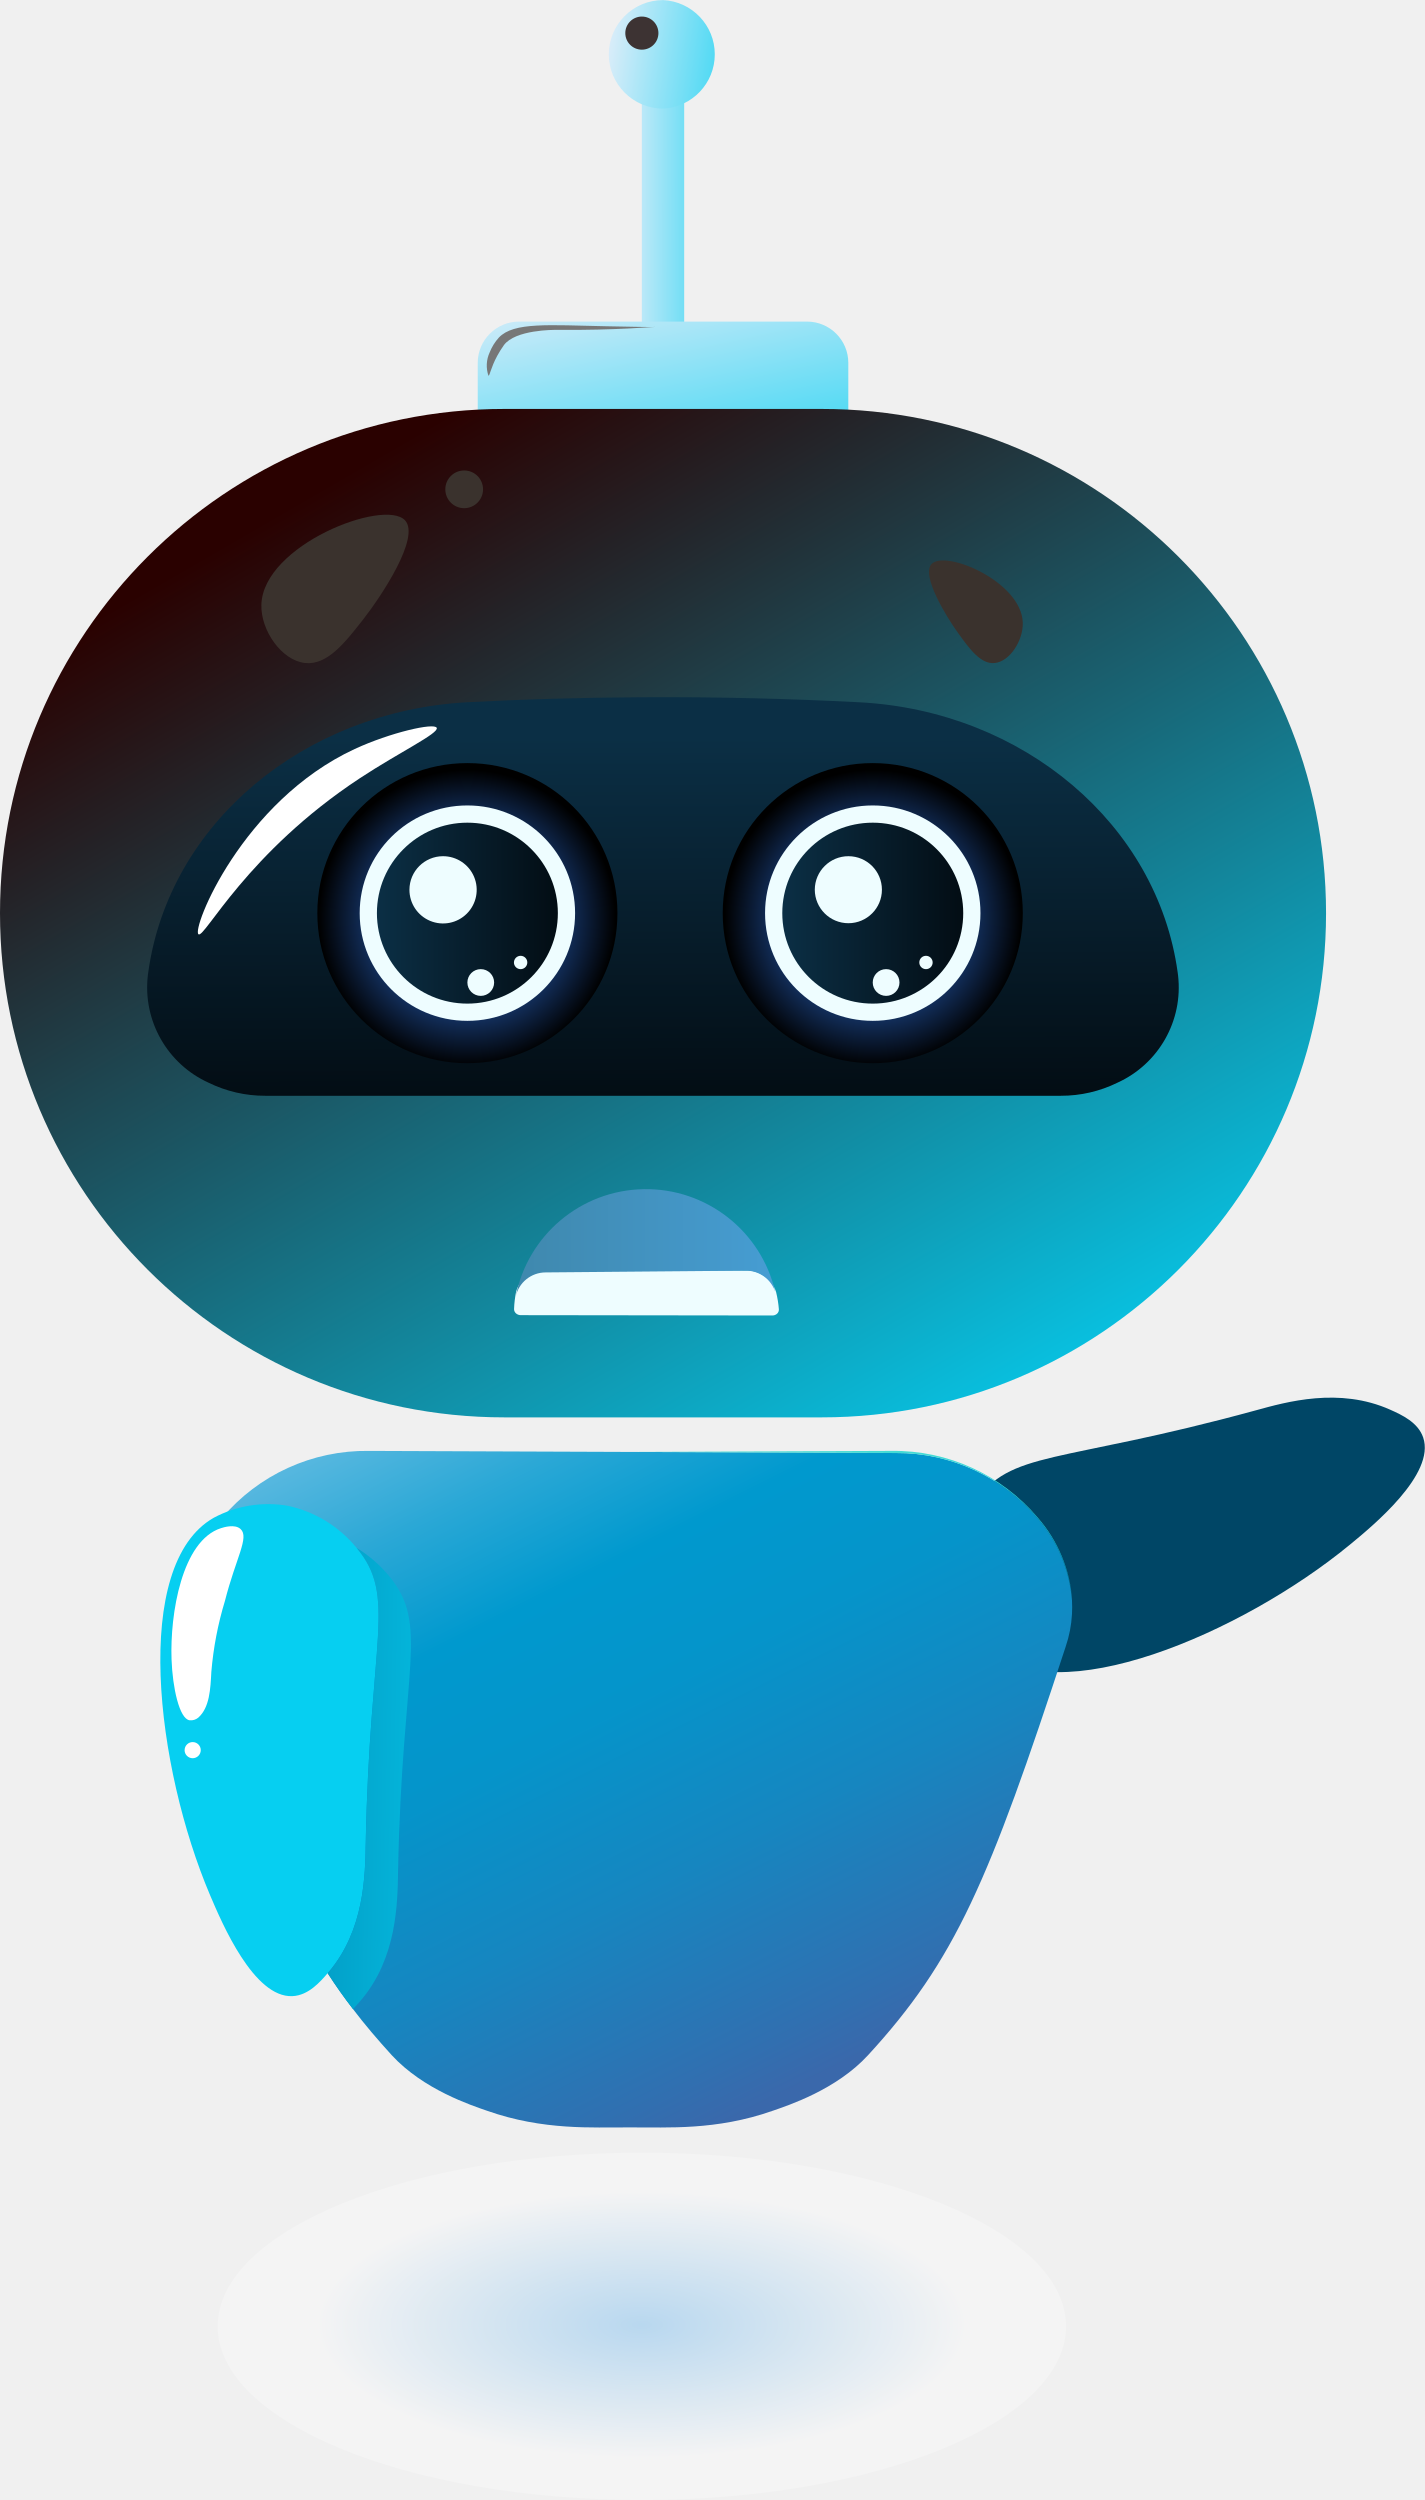
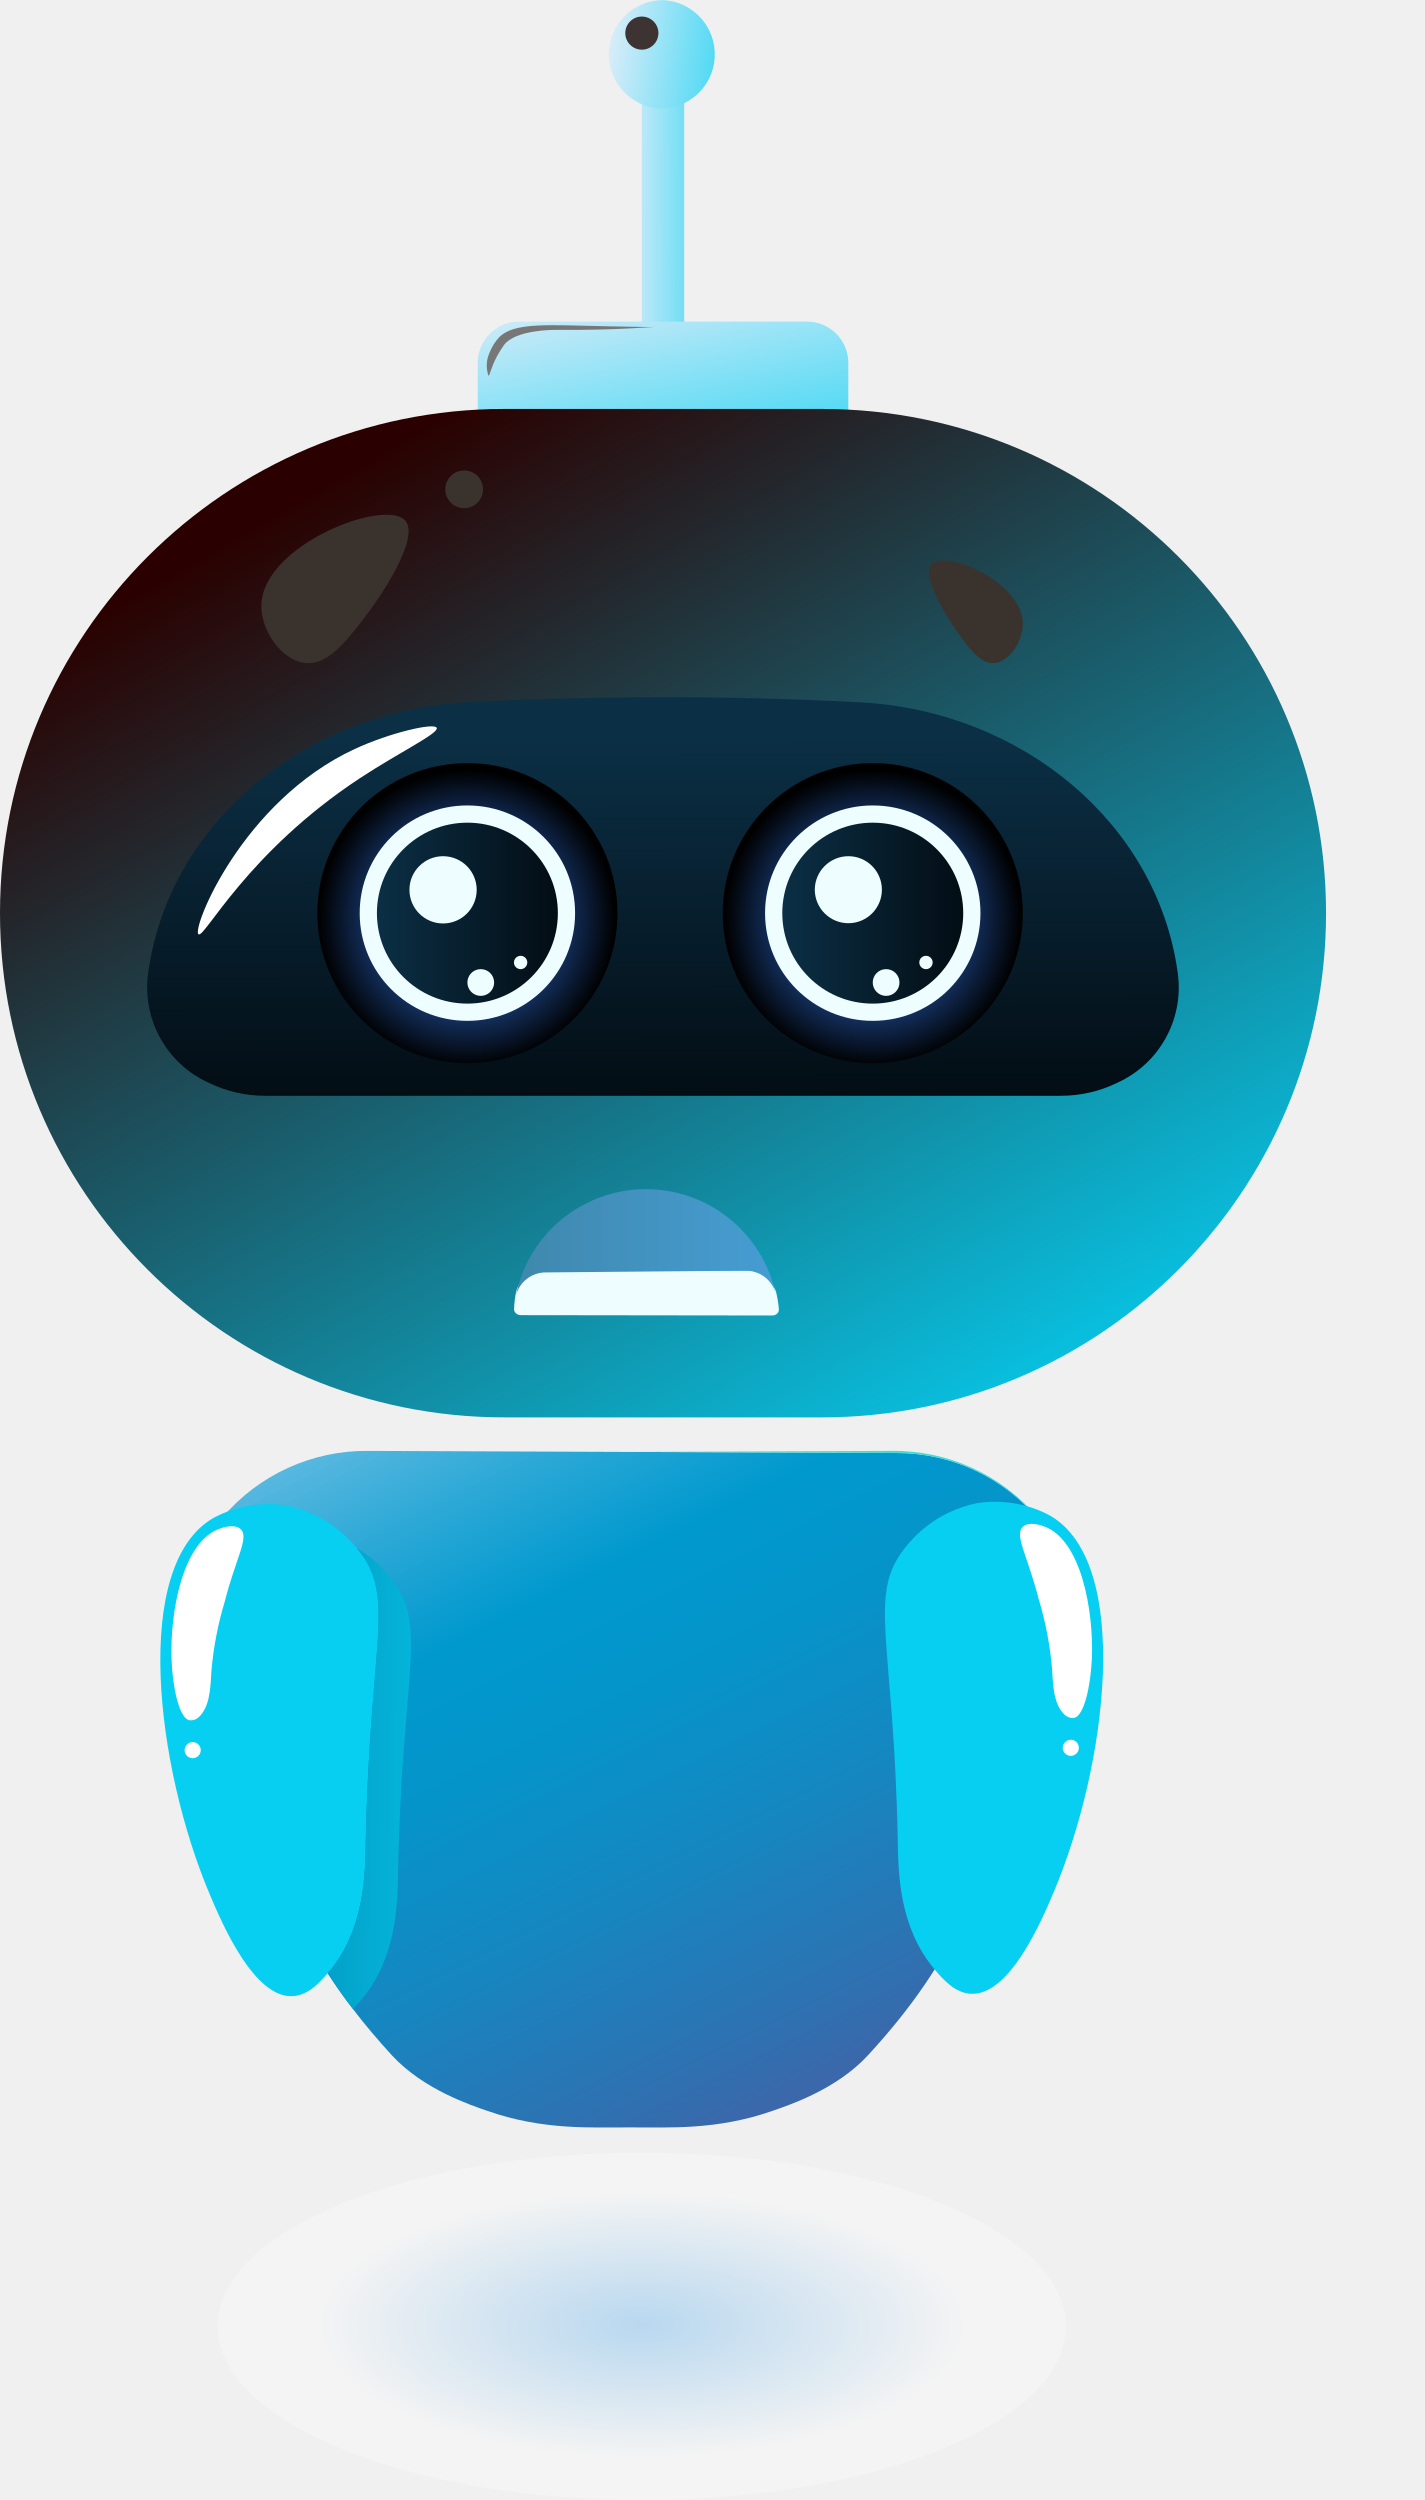
- <svg xmlns="http://www.w3.org/2000/svg" xmlns:xlink="http://www.w3.org/1999/xlink" id="Capa_1" data-name="Capa 1" viewBox="0 0 550.72 966.33">
-   <defs>
-     <style>.cls-1{fill:url(#Degradado_sin_nombre_28);}.cls-2{fill:url(#Degradado_sin_nombre_14);}.cls-3{fill:url(#Degradado_sin_nombre_14-2);}.cls-4{fill:url(#Degradado_sin_nombre_39);}.cls-5{fill:url(#Degradado_sin_nombre_5);}.cls-6{fill:url(#Degradado_sin_nombre_8);}.cls-7{fill:#eefdff;}.cls-8{fill:url(#Degradado_sin_nombre_5-2);}.cls-9{fill:url(#Degradado_sin_nombre_8-2);}.cls-10{fill:url(#Degradado_sin_nombre_5-3);}.cls-11{fill:url(#Degradado_sin_nombre_14-3);}.cls-12{fill:#3d3333;}.cls-13{fill:#3a322d;}.cls-14{fill:#fff;}.cls-15{fill:#777;}.cls-16{fill:url(#Degradado_sin_nombre_40);}.cls-17{fill:url(#Degradado_sin_nombre_12);}.cls-18{fill:url(#Degradado_sin_nombre_13);}.cls-19{fill:url(#Degradado_sin_nombre_14-4);}.cls-20{fill:url(#Degradado_sin_nombre_15);}.cls-21{opacity:0.25;isolation:isolate;fill:url(#Degradado_sin_nombre_30);}</style>
-     <linearGradient id="Degradado_sin_nombre_28" x1="24.46" y1="1041.26" x2="19.35" y2="1050.27" gradientTransform="matrix(51.51, 0, 0, -30.01, 296.16, 32714.59)" gradientUnits="userSpaceOnUse">
-       <stop offset="0" stop-color="#06bed8" />
-       <stop offset="1" stop-color="#004666" />
-     </linearGradient>
-     <linearGradient id="Degradado_sin_nombre_14" x1="54.32" y1="1081.41" x2="43.71" y2="1081.65" gradientTransform="matrix(4.63, 0, 0, -30.39, 38.15, 32945.4)" gradientUnits="userSpaceOnUse">
-       <stop offset="0" stop-color="#06cff1" />
-       <stop offset="1" stop-color="#dcedf9" />
-     </linearGradient>
-     <linearGradient id="Degradado_sin_nombre_14-2" x1="7.84" y1="1076.74" x2="5.69" y2="1081.67" gradientTransform="matrix(40.52, 0, 0, -19.97, -15.68, 21710.74)" xlink:href="#Degradado_sin_nombre_14" />
-     <linearGradient id="Degradado_sin_nombre_39" x1="4.26" y1="1077.32" x2="1.88" y2="1080.45" gradientTransform="matrix(144.98, 0, 0, -110.25, 98.42, 119350.4)" gradientUnits="userSpaceOnUse">
-       <stop offset="0" stop-color="#06cff1" />
-       <stop offset="1" stop-color="#2a0100" />
-     </linearGradient>
-     <linearGradient id="Degradado_sin_nombre_5" x1="3.38" y1="1075.13" x2="3.35" y2="1078.31" gradientTransform="matrix(112.79, 0, 0, -43.58, 146.7, 47306.71)" gradientUnits="userSpaceOnUse">
-       <stop offset="0" stop-color="#030d14" />
-       <stop offset="1" stop-color="#0b2f45" />
-     </linearGradient>
-     <radialGradient id="Degradado_sin_nombre_8" cx="-6.71" cy="1075.57" r="1.75" gradientTransform="translate(117.25 35644.46) rotate(180) scale(32.81)" gradientUnits="userSpaceOnUse">
-       <stop offset="0.13" stop-color="#3280fc" />
-       <stop offset="1" />
+ <svg xmlns="http://www.w3.org/2000/svg" version="1.1" id="Capa_1" x="0px" y="0px" viewBox="0 0 550.72 966.33" style="enable-background:new 0 0 550.72 966.33;" xml:space="preserve">
+   <style type="text/css">
+ 	.st0{fill:url(#Rectángulo_1_1_);}
+ 	.st1{fill:url(#Rectángulo_2_1_);}
+ 	.st2{fill:url(#Rectángulo_3_1_);}
+ 	.st3{fill:url(#Trazado_4_1_);}
+ 	.st4{fill:url(#Elipse_11_1_);}
+ 	.st5{fill:#EEFDFF;}
+ 	.st6{fill:url(#Elipse_13_1_);}
+ 	.st7{fill:url(#Elipse_15_1_);}
+ 	.st8{fill:url(#Elipse_17_1_);}
+ 	.st9{fill:url(#Trazado_9_1_);}
+ 	.st10{fill:#3D3333;}
+ 	.st11{fill:#3A322D;}
+ 	.st12{fill:#FFFFFF;}
+ 	.st13{fill:#777777;}
+ 	.st14{fill:url(#Trazado_15_1_);}
+ 	.st15{fill:url(#Trazado_16_1_);}
+ 	.st16{fill:url(#Trazado_17_1_);}
+ 	.st17{fill:url(#Trazado_18_2_);}
+ 	.st18{fill:url(#Trazado_19_1_);}
+ 	.st19{opacity:0.25;fill:url(#Elipse_20_1_);enable-background:new    ;}
+ 	.st20{fill:url(#Trazado_18_3_);}
+ </style>
+   <linearGradient id="Rectángulo_1_1_" gradientUnits="userSpaceOnUse" x1="-152.665" y1="-55.388" x2="-163.275" y2="-55.628" gradientTransform="matrix(4.63 0 0 30.39 996.47 1770.039)">
+     <stop offset="0" style="stop-color:#06CFF1" />
+     <stop offset="1" style="stop-color:#DCEDF9" />
+   </linearGradient>
+   <rect id="Rectángulo_1" x="248.09" y="28.13" class="st0" width="16.37" height="107.42" />
+   <linearGradient id="Rectángulo_2_1_" gradientUnits="userSpaceOnUse" x1="-249.7" y1="-49.912" x2="-251.85" y2="-54.842" gradientTransform="matrix(40.52 0 0 19.97 10417.601 1205.461)">
+     <stop offset="0" style="stop-color:#06CFF1" />
+     <stop offset="1" style="stop-color:#DCEDF9" />
+   </linearGradient>
+   <path id="Rectángulo_2" class="st1" d="M200.63,124.3h111.3c8.82,0,15.97,7.15,15.97,15.97v38.65c0,8.82-7.15,15.97-15.97,15.97  h-111.3c-8.82,0-15.97-7.15-15.97-15.97v-38.65C184.66,131.45,191.81,124.3,200.63,124.3z" />
+   <linearGradient id="Rectángulo_3_1_" gradientUnits="userSpaceOnUse" x1="-257.897" y1="-52.829" x2="-260.277" y2="-55.959" gradientTransform="matrix(144.98 0 0 110.25 37838.348 6369.619)">
+     <stop offset="0" style="stop-color:#06CFF1" />
+     <stop offset="1" style="stop-color:#2A0100" />
+   </linearGradient>
+   <path id="Rectángulo_3" class="st2" d="M194.9,158.07h122.76c107.64,0,194.9,87.26,194.9,194.89l0,0  c0,107.64-87.26,194.9-194.9,194.9H194.9C87.26,547.86,0,460.6,0,352.96l0,0C0,245.33,87.26,158.07,194.9,158.07z" />
+   <linearGradient id="Trazado_4_1_" gradientUnits="userSpaceOnUse" x1="-258.278" y1="-49.845" x2="-258.308" y2="-53.025" gradientTransform="matrix(112.79 0 0 43.58 29388.471 2596.009)">
+     <stop offset="0" style="stop-color:#030D14" />
+     <stop offset="1" style="stop-color:#0B2F45" />
+   </linearGradient>
+   <path id="Trazado_4" class="st3" d="M80.62,418.5L80.62,418.5c6.81,3.34,14.29,5.07,21.87,5.05h307.57  c7.58,0.02,15.06-1.71,21.86-5.05l0,0c15.99-7.27,25.46-24.02,23.44-41.46l-0.16-1.23c-7.89-57.13-59.63-101.06-123.07-104.36  c-26.84-1.39-55-2.12-84.39-1.94c-23.02,0.13-45.25,0.76-66.69,1.91c-63.68,3.28-115.81,47-123.74,104.39l-0.17,1.23  C55.14,394.49,64.62,411.24,80.62,418.5z" />
+   <g id="Grupo_8">
+     <radialGradient id="Elipse_11_1_" cx="-278.755" cy="-49.863" r="1.749" gradientTransform="matrix(-32.81 0 0 32.81 -8808.591 1991.02)" gradientUnits="userSpaceOnUse">
+       <stop offset="0.13" style="stop-color:#3280FC" />
+       <stop offset="1" style="stop-color:#000000" />
    </radialGradient>
-     <linearGradient id="Degradado_sin_nombre_5-2" x1="16.88" y1="1072.32" x2="13.35" y2="1072.32" gradientTransform="matrix(19.78, 0, 0, -19.78, 38.36, 21565.54)" xlink:href="#Degradado_sin_nombre_5" />
-     <radialGradient id="Degradado_sin_nombre_8-2" cx="6.28" cy="1075.57" r="1.75" gradientTransform="matrix(32.81, 0, 0, -32.81, -25.51, 35644.46)" xlink:href="#Degradado_sin_nombre_8" />
-     <linearGradient id="Degradado_sin_nombre_5-3" x1="11.2" y1="1072.32" x2="7.67" y2="1072.32" gradientTransform="matrix(19.78, 0, 0, -19.78, -5.96, 21565.54)" xlink:href="#Degradado_sin_nombre_5" />
-     <linearGradient id="Degradado_sin_nombre_14-3" x1="23.02" y1="1086.38" x2="17.54" y2="1087.18" gradientTransform="matrix(11.86, 0, 0, -11.87, 298.09, 12946.11)" xlink:href="#Degradado_sin_nombre_14" />
-     <linearGradient id="Degradado_sin_nombre_40" x1="470.12" y1="509.17" x2="570.45" y2="509.17" gradientUnits="userSpaceOnUse">
-       <stop offset="0" stop-color="#3f88ad" />
-       <stop offset="1" stop-color="#469dd3" />
-     </linearGradient>
-     <linearGradient id="Degradado_sin_nombre_12" x1="4.72" y1="1073.83" x2="1.98" y2="1078.01" gradientTransform="matrix(96.71, 0, 0, -73.98, 167.22, 80255.51)" gradientUnits="userSpaceOnUse">
-       <stop offset="0" stop-color="#3a68ab" />
-       <stop offset="0.05" stop-color="#316fb0" />
-       <stop offset="0.24" stop-color="#1686c0" />
-       <stop offset="0.41" stop-color="#0594ca" />
-       <stop offset="0.54" stop-color="#0099ce" />
-       <stop offset="0.66" stop-color="#2ba8d6" />
-       <stop offset="0.92" stop-color="#99cfed" />
-       <stop offset="1" stop-color="#bcdcf4" />
-     </linearGradient>
-     <linearGradient id="Degradado_sin_nombre_13" x1="7.73" y1="1058.01" x2="4.43" y2="1069.39" gradientTransform="matrix(48.35, 0, 0, -16.36, 263.93, 17961.9)" gradientUnits="userSpaceOnUse">
-       <stop offset="0.04" stop-color="#06cff1" />
-       <stop offset="1" stop-color="#defa8e" />
-     </linearGradient>
-     <linearGradient id="Degradado_sin_nombre_14-4" x1="-107.31" y1="1099.38" x2="-116.45" y2="1101.49" gradientTransform="matrix(23.86, 0, 0, -53.8, 237.07, 58445.97)" xlink:href="#Degradado_sin_nombre_14" />
-     <linearGradient id="Degradado_sin_nombre_15" x1="22" y1="1071.89" x2="6.54" y2="1073.34" gradientTransform="matrix(9.09, 0, 0, -50.41, 270.14, 54786.82)" gradientUnits="userSpaceOnUse">
-       <stop offset="0" stop-color="#06cff1" />
-       <stop offset="1" stop-color="#0074a2" />
-     </linearGradient>
-     <radialGradient id="Degradado_sin_nombre_30" cx="518.89" cy="927.99" r="125.28" gradientTransform="translate(766.98 1279.12) rotate(180) scale(1 0.41)" gradientUnits="userSpaceOnUse">
-       <stop offset="0" stop-color="#128eec" />
-       <stop offset="1" stop-color="#fff" />
-     </radialGradient>
-   </defs>
-   <path id="Trazado_3" data-name="Trazado 3" class="cls-1" d="M756.35,573.88c-76.91,21.06-95.09,15.17-108.79,35.79a47,47,0,0,0-8,30,44.65,44.65,0,0,0,12.51,26.11c26.35,25.5,98.85-5.7,140.36-39.82,9.05-7.43,33.34-27.4,28.45-41.58-2-5.82-8.24-8.7-12.7-10.69C788.43,564.84,767.94,570.7,756.35,573.88Z" transform="translate(-270.79 -28.78)" />
-   <rect id="Rectángulo_1" data-name="Rectángulo 1" class="cls-2" x="248.09" y="28.13" width="16.37" height="107.42" />
-   <rect id="Rectángulo_2" data-name="Rectángulo 2" class="cls-3" x="184.66" y="124.3" width="143.24" height="70.59" rx="15.97" />
-   <path id="Rectángulo_3" data-name="Rectángulo 3" class="cls-4" d="M465.69,186.85H588.45c107.64,0,194.9,87.26,194.9,194.89h0c0,107.64-87.26,194.9-194.9,194.9H465.69c-107.64,0-194.9-87.26-194.9-194.9h0C270.79,274.11,358.05,186.85,465.69,186.85Z" transform="translate(-270.79 -28.78)" />
-   <path id="Trazado_4" data-name="Trazado 4" class="cls-5" d="M351.41,447.28h0a49.33,49.33,0,0,0,21.87,5.05H680.85a49.29,49.29,0,0,0,21.86-5.05h0a40.44,40.44,0,0,0,23.44-41.46l-.16-1.23c-7.89-57.13-59.63-101.06-123.07-104.36-26.84-1.39-55-2.12-84.39-1.94q-34.53.19-66.69,1.91c-63.68,3.28-115.81,47-123.74,104.39l-.17,1.23A40.46,40.46,0,0,0,351.41,447.28Z" transform="translate(-270.79 -28.78)" />
-   <g id="Grupo_8" data-name="Grupo 8">
-     <circle id="Elipse_11" data-name="Elipse 11" class="cls-6" cx="337.35" cy="352.96" r="58" />
-     <g id="Grupo_3" data-name="Grupo 3">
-       <circle id="Elipse_12" data-name="Elipse 12" class="cls-7" cx="337.35" cy="352.96" r="41.63" />
+     <circle id="Elipse_11" class="st4" cx="337.35" cy="352.96" r="58" />
+     <g id="Grupo_3">
+       <circle id="Elipse_12" class="st5" cx="337.35" cy="352.96" r="41.63" />
    </g>
-     <g id="Grupo_4" data-name="Grupo 4">
-       <circle id="Elipse_13" data-name="Elipse 13" class="cls-8" cx="337.35" cy="352.96" r="34.97" />
+     <g id="Grupo_4">
+       <linearGradient id="Elipse_13_1_" gradientUnits="userSpaceOnUse" x1="-233.773" y1="-45.594" x2="-237.303" y2="-45.594" gradientTransform="matrix(19.78 0 0 19.78 4996.28 1254.818)">
+         <stop offset="0" style="stop-color:#030D14" />
+         <stop offset="1" style="stop-color:#0B2F45" />
+       </linearGradient>
+       <circle id="Elipse_13" class="st6" cx="337.35" cy="352.96" r="34.97" />
    </g>
-     <g id="Grupo_5" data-name="Grupo 5">
-       <path id="Trazado_5" data-name="Trazado 5" class="cls-7" d="M585.73,372.68a13,13,0,0,0,13,12.95h0a12.95,12.95,0,0,0,0-25.9h0a13,13,0,0,0-13,12.95Z" transform="translate(-270.79 -28.78)" />
+     <g id="Grupo_5">
+       <path id="Trazado_5" class="st5" d="M314.94,343.9c0.03,7.16,5.84,12.95,13,12.95l0,0c7.15,0,12.95-5.81,12.94-12.96    c0-7.15-5.8-12.94-12.94-12.94l0,0C320.78,330.95,314.97,336.74,314.94,343.9L314.94,343.9z" />
    </g>
-     <g id="Grupo_6" data-name="Grupo 6">
-       <circle id="Elipse_14" data-name="Elipse 14" class="cls-7" cx="342.51" cy="379.77" r="5.17" />
+     <g id="Grupo_6">
+       <circle id="Elipse_14" class="st5" cx="342.51" cy="379.77" r="5.17" />
    </g>
-     <g id="Grupo_7" data-name="Grupo 7">
-       <path id="Trazado_6" data-name="Trazado 6" class="cls-7" d="M626.13,400.8a2.58,2.58,0,0,0,2.58,2.59h0a2.57,2.57,0,0,0,2.58-2.58h0a2.58,2.58,0,0,0-2.58-2.58h0a2.57,2.57,0,0,0-2.58,2.58Z" transform="translate(-270.79 -28.78)" />
+     <g id="Grupo_7">
+       <path id="Trazado_6" class="st5" d="M355.34,372.02c-0.01,1.42,1.15,2.58,2.57,2.59c0,0,0.01,0,0.01,0l0,0    c1.42,0.01,2.57-1.14,2.58-2.56c0-0.01,0-0.01,0-0.02l0,0c0-1.42-1.16-2.58-2.58-2.58l0,0l0,0c-1.42-0.01-2.57,1.14-2.58,2.56    c0,0.01,0,0.01,0,0.02V372.02z" />
    </g>
  </g>
-   <g id="Grupo_14" data-name="Grupo 14">
-     <circle id="Elipse_15" data-name="Elipse 15" class="cls-9" cx="180.66" cy="352.96" r="58" />
-     <g id="Grupo_9" data-name="Grupo 9">
-       <circle id="Elipse_16" data-name="Elipse 16" class="cls-7" cx="180.66" cy="352.96" r="41.63" />
+   <g id="Grupo_14">
+     <radialGradient id="Elipse_15_1_" cx="-249.674" cy="-49.863" r="1.75" gradientTransform="matrix(32.81 0 0 32.81 8372.33 1991.02)" gradientUnits="userSpaceOnUse">
+       <stop offset="0.13" style="stop-color:#3280FC" />
+       <stop offset="1" style="stop-color:#000000" />
+     </radialGradient>
+     <circle id="Elipse_15" class="st7" cx="180.66" cy="352.96" r="58" />
+     <g id="Grupo_9">
+       <circle id="Elipse_16" class="st5" cx="180.66" cy="352.96" r="41.63" />
    </g>
-     <g id="Grupo_10" data-name="Grupo 10">
-       <circle id="Elipse_17" data-name="Elipse 17" class="cls-10" cx="180.66" cy="352.96" r="34.97" />
+     <g id="Grupo_10">
+       <linearGradient id="Elipse_17_1_" gradientUnits="userSpaceOnUse" x1="-239.451" y1="-45.594" x2="-242.981" y2="-45.594" gradientTransform="matrix(19.78 0 0 19.78 4951.96 1254.818)">
+         <stop offset="0" style="stop-color:#030D14" />
+         <stop offset="1" style="stop-color:#0B2F45" />
+       </linearGradient>
+       <circle id="Elipse_17" class="st8" cx="180.66" cy="352.96" r="34.97" />
    </g>
-     <g id="Grupo_11" data-name="Grupo 11">
-       <path id="Trazado_7" data-name="Trazado 7" class="cls-7" d="M429.05,372.68A13,13,0,1,0,442,359.73h0A13,13,0,0,0,429.05,372.68Z" transform="translate(-270.79 -28.78)" />
+     <g id="Grupo_11">
+       <path id="Trazado_7" class="st5" d="M158.26,343.9c-0.03,7.18,5.77,13.02,12.95,13.05c7.18,0.03,13.02-5.77,13.05-12.95    c0.03-7.18-5.77-13.02-12.95-13.05c-0.03,0-0.07,0-0.1,0l0,0C164.07,330.98,158.29,336.76,158.26,343.9z" />
    </g>
-     <g id="Grupo_12" data-name="Grupo 12">
-       <circle id="Elipse_18" data-name="Elipse 18" class="cls-7" cx="185.83" cy="379.77" r="5.17" />
+     <g id="Grupo_12">
+       <circle id="Elipse_18" class="st5" cx="185.83" cy="379.77" r="5.17" />
    </g>
-     <g id="Grupo_13" data-name="Grupo 13">
-       <path id="Trazado_8" data-name="Trazado 8" class="cls-7" d="M469.44,400.8a2.58,2.58,0,0,0,2.58,2.59h0a2.58,2.58,0,0,0,2.59-2.58h0a2.58,2.58,0,0,0-2.58-2.58h0a2.58,2.58,0,0,0-2.58,2.58Z" transform="translate(-270.79 -28.78)" />
+     <g id="Grupo_13">
+       <path id="Trazado_8" class="st5" d="M198.65,372.02c-0.01,1.42,1.15,2.58,2.57,2.59c0,0,0.01,0,0.01,0l0,0    c1.42,0.01,2.58-1.15,2.59-2.57c0,0,0-0.01,0-0.01l0,0c0-1.42-1.16-2.58-2.58-2.58l0,0c-1.42,0-2.58,1.16-2.58,2.58L198.65,372.02    z" />
    </g>
  </g>
-   <path id="Trazado_9" data-name="Trazado 9" class="cls-11" d="M506.1,49.76a21,21,0,0,0,21,21h0a21,21,0,0,0,0-41.95h0a21,21,0,0,0-21,21Z" transform="translate(-270.79 -28.78)" />
-   <path id="Trazado_10" data-name="Trazado 10" class="cls-12" d="M512.49,41.57a6.4,6.4,0,1,0,6.4-6.39h0A6.39,6.39,0,0,0,512.49,41.57Z" transform="translate(-270.79 -28.78)" />
-   <path id="Trazado_11" data-name="Trazado 11" class="cls-13" d="M371.82,262.54c-.28,9.79,7.71,21.5,16.87,22.51,8.58.94,15.43-7.83,22.5-16.87s22.2-31.82,16.14-38.29C419.33,221.35,372.47,239.44,371.82,262.54Z" transform="translate(-270.79 -28.78)" />
-   <circle id="Elipse_19" data-name="Elipse 19" class="cls-13" cx="179.42" cy="189.14" r="7.29" />
-   <path id="Trazado_12" data-name="Trazado 12" class="cls-14" d="M347.52,389.92c2.34,1.65,18.65-31.56,62.41-60.36,15.39-10.12,30.57-17.32,29.67-19.44s-18,1.83-31.72,8.18C364.25,338.55,344.74,388,347.52,389.92Z" transform="translate(-270.79 -28.78)" />
-   <path id="Trazado_13" data-name="Trazado 13" class="cls-15" d="M459.59,174c.52.08.86-3,3.41-7.72a41.17,41.17,0,0,1,2.56-4.09c4.4-6,19.29-5.92,20.46-5.9,23.2.2,38.11-1.27,38.11-1.14s-10.88-.1-18.86-.26c-22.49-.46-35.89-1.67-41.63,4.35a18.82,18.82,0,0,0-3.58,5.76A12.09,12.09,0,0,0,459.59,174Z" transform="translate(-270.79 -28.78)" />
-   <g id="Grupo_184" data-name="Grupo 184">
-     <path id="Trazado_14" data-name="Trazado 14" class="cls-7" d="M470.28,528.05a11.31,11.31,0,0,1,11.52-8.28l77.1.1a11.94,11.94,0,0,1,11.87,8.31,41.77,41.77,0,0,1,1.08,6.67,2.13,2.13,0,0,1-.67,1.7,2.69,2.69,0,0,1-1.83.71l-97.29-.13a2.76,2.76,0,0,1-1.85-.71,2.17,2.17,0,0,1-.72-1.67A42,42,0,0,1,470.28,528.05Z" transform="translate(-270.79 -28.78)" />
-     <path id="Trazado_15" data-name="Trazado 15" class="cls-16" d="M470.12,530a51.29,51.29,0,0,1,100.33-1.86,11.87,11.87,0,0,0-11.54-8.21l-77.19.68A11.84,11.84,0,0,0,470.12,530Z" transform="translate(-270.79 -28.78)" />
+   <linearGradient id="Trazado_9_1_" gradientUnits="userSpaceOnUse" x1="-218.786" y1="-57.209" x2="-224.267" y2="-58.009" gradientTransform="matrix(11.86 0 0 11.87 2894.34 706.4504)">
+     <stop offset="0" style="stop-color:#06CFF1" />
+     <stop offset="1" style="stop-color:#DCEDF9" />
+   </linearGradient>
+   <path id="Trazado_9" class="st9" d="M235.31,20.98c0,11.6,9.4,21,21,21l0,0c11.58-0.57,20.52-10.42,19.95-22  c-0.53-10.79-9.16-19.42-19.95-19.95l0,0c-11.6,0-21,9.4-21,21L235.31,20.98z" />
+   <path id="Trazado_10" class="st10" d="M241.7,12.79c-0.01,3.53,2.86,6.4,6.39,6.41c3.53,0.01,6.4-2.86,6.41-6.39  c0.01-3.53-2.86-6.4-6.39-6.41c0,0-0.01,0-0.01,0l0,0c-3.53-0.01-6.39,2.85-6.4,6.38C241.7,12.78,241.7,12.79,241.7,12.79z" />
+   <path id="Trazado_11" class="st11" d="M101.03,233.76c-0.28,9.79,7.71,21.5,16.87,22.51c8.58,0.94,15.43-7.83,22.5-16.87  s22.2-31.82,16.14-38.29C148.54,192.57,101.68,210.66,101.03,233.76z" />
+   <circle id="Elipse_19" class="st11" cx="179.42" cy="189.14" r="7.29" />
+   <path id="Trazado_12" class="st12" d="M76.73,361.14c2.34,1.65,18.65-31.56,62.41-60.36c15.39-10.12,30.57-17.32,29.67-19.44  s-18,1.83-31.72,8.18C93.46,309.77,73.95,359.22,76.73,361.14z" />
+   <path id="Trazado_13" class="st13" d="M188.8,145.22c0.52,0.08,0.86-3,3.41-7.72c0.77-1.41,1.63-2.78,2.56-4.09  c4.4-6,19.29-5.92,20.46-5.9c23.2,0.2,38.11-1.27,38.11-1.14s-10.88-0.1-18.86-0.26c-22.49-0.46-35.89-1.67-41.63,4.35  c-1.53,1.69-2.75,3.64-3.58,5.76C187.96,139.05,187.79,142.27,188.8,145.22z" />
+   <g id="Grupo_184">
+     <path id="Trazado_14" class="st5" d="M199.49,499.27c1.42-5.12,6.21-8.57,11.52-8.28l77.1,0.1c5.38-0.22,10.24,3.18,11.87,8.31   c0.54,2.19,0.9,4.42,1.08,6.67c0.04,0.64-0.2,1.26-0.67,1.7c-0.5,0.46-1.15,0.71-1.83,0.71l-97.29-0.13   c-0.68,0-1.34-0.25-1.85-0.71c-0.47-0.42-0.74-1.03-0.72-1.67C198.78,503.72,199.05,501.48,199.49,499.27z" />
+     <linearGradient id="Trazado_15_1_" gradientUnits="userSpaceOnUse" x1="470.12" y1="458.794" x2="570.45" y2="458.794" gradientTransform="matrix(1 0 0 -1 -270.79 939.22)">
+       <stop offset="0" style="stop-color:#3F88AD" />
+       <stop offset="1" style="stop-color:#469DD3" />
+     </linearGradient>
+     <path id="Trazado_15" class="st14" d="M199.33,501.22c5.36-27.81,32.26-46.01,60.07-40.65c19.91,3.84,35.68,19.04,40.26,38.79   c-1.61-4.98-6.3-8.32-11.54-8.21l-77.19,0.68C205.33,491.82,200.49,495.74,199.33,501.22z" />
  </g>
-   <path id="Trazado_16" data-name="Trazado 16" class="cls-17" d="M343.37,649.8c0,.71,0,1.38,0,2a47.6,47.6,0,0,0,2.47,13.48C367,729.91,379.7,764,397.46,791.53c3.08,4.76,6.3,9.33,9.76,13.81,4.55,6,9.52,11.82,15,17.84,12.28,13.35,30.85,19.39,36.84,21.48,21.88,7.73,41.21,6.32,54.09,6.44h2.23c12.89-.12,32.2,1.29,54.09-6.44,6-2.09,24.59-8.13,36.84-21.48,33.76-36.74,46.74-67.28,76.39-157.89a47,47,0,0,0,2.45-12.64,51.08,51.08,0,0,0,0-5.25,55,55,0,0,0-12.83-31.15,71,71,0,0,0-55.3-25.84L514.3,590l-100.92-.4a72.88,72.88,0,0,0-56.75,25.9,56.46,56.46,0,0,0-12.52,26.06c-.21,1.29-.39,2.61-.52,3.89C343.45,646.88,343.37,648.32,343.37,649.8Z" transform="translate(-270.79 -28.78)" />
-   <path id="Trazado_17" data-name="Trazado 17" class="cls-18" d="M514.3,590l102.79.43a71.12,71.12,0,0,1,55.31,25.84,55,55,0,0,1,12.83,31.16A54.44,54.44,0,0,0,672,615.5a72.78,72.78,0,0,0-56.75-25.91Z" transform="translate(-270.79 -28.78)" />
-   <path id="Trazado_18" data-name="Trazado 18" class="cls-19" d="M412.14,741.42c1.51-79.73,12.29-95.5-3.62-114.46A47,47,0,0,0,382,610.81a44.65,44.65,0,0,0-28.58,4.63C321.52,633.52,331,711.88,352,761.35c4.59,10.78,16.87,39.71,31.85,39,6.14-.28,10.67-5.44,13.84-9.16C411.76,774.75,411.91,753.44,412.14,741.42Z" transform="translate(-270.79 -28.78)" />
-   <path id="Trazado_19" data-name="Trazado 19" class="cls-20" d="M397.47,791.53c3.07,4.76,6.29,9.33,9.76,13.81,1.11-1.13,2.09-2.27,3-3.31,14.06-16.45,14.21-37.75,14.42-49.78,1.51-79.74,12.31-95.49-3.62-114.46a50,50,0,0,0-12.37-10.68c15.71,18.91,5,34.81,3.5,114.3-.22,12-.4,33.33-14.43,49.81A1.18,1.18,0,0,0,397.47,791.53Z" transform="translate(-270.79 -28.78)" />
-   <path id="Trazado_20" data-name="Trazado 20" class="cls-14" d="M352.48,675a132.29,132.29,0,0,1,5.27-27.47c4.2-16.49,9.48-24.53,6.05-27.71-2.22-2.07-6.61-.67-7.61-.35-15.07,4.81-19.74,33.08-19.09,50.78.39,10.83,3,22.94,7,23.48a4.52,4.52,0,0,0,3.3-1C351.84,688.85,352.14,681.54,352.48,675Z" transform="translate(-270.79 -28.78)" />
-   <path id="Trazado_21" data-name="Trazado 21" class="cls-14" d="M342.14,705.26a3.13,3.13,0,0,0,3.12,3.13h0a3.13,3.13,0,0,0,3.13-3.12h0a3.12,3.12,0,0,0-3.12-3.12h0a3.11,3.11,0,0,0-3.12,3.12Z" transform="translate(-270.79 -28.78)" />
-   <ellipse id="Elipse_20" data-name="Elipse 20" class="cls-21" cx="248.1" cy="899.21" rx="163.97" ry="67.13" />
-   <path id="Trazado_297" data-name="Trazado 297" class="cls-13" d="M666.13,269.5c.18,6.77-4.91,14.87-10.74,15.55-5.47.65-9.83-5.42-14.33-11.67s-14.15-22-10.28-26.49C635.88,241,665.71,253.51,666.13,269.5Z" transform="translate(-270.79 -28.78)" />
+   <linearGradient id="Trazado_16_1_" gradientUnits="userSpaceOnUse" x1="-256.522" y1="-49.092" x2="-259.262" y2="-53.272" gradientTransform="matrix(96.71 0 0 73.98 25163.869 4415.205)">
+     <stop offset="0" style="stop-color:#3A68AB" />
+     <stop offset="0.05" style="stop-color:#316FB0" />
+     <stop offset="0.24" style="stop-color:#1686C0" />
+     <stop offset="0.41" style="stop-color:#0594CA" />
+     <stop offset="0.54" style="stop-color:#0099CE" />
+     <stop offset="0.66" style="stop-color:#2BA8D6" />
+     <stop offset="0.92" style="stop-color:#99CFED" />
+     <stop offset="1" style="stop-color:#BCDCF4" />
+   </linearGradient>
+   <path id="Trazado_16" class="st15" d="M72.58,621.02c0,0.71,0,1.38,0,2c0.17,4.59,1,9.13,2.47,13.48  c21.16,64.63,33.86,98.72,51.62,126.25c3.08,4.76,6.3,9.33,9.76,13.81c4.55,6,9.52,11.82,15,17.84  c12.28,13.35,30.85,19.39,36.84,21.48c21.88,7.73,41.21,6.32,54.09,6.44h2.23c12.89-0.12,32.2,1.29,54.09-6.44  c6-2.09,24.59-8.13,36.84-21.48c33.76-36.74,46.74-67.28,76.39-157.89c1.39-4.08,2.22-8.33,2.45-12.64c0.09-1.75,0.09-3.5,0-5.25  c-0.91-11.47-5.4-22.36-12.83-31.15c-13.6-16.5-33.92-25.99-55.3-25.84l-102.72-0.41l-100.92-0.4c-21.84-0.31-42.67,9.2-56.75,25.9  c-6.36,7.45-10.68,16.43-12.52,26.06c-0.21,1.29-0.39,2.61-0.52,3.89C72.66,618.1,72.58,619.54,72.58,621.02z" />
+   <linearGradient id="Trazado_17_1_" gradientUnits="userSpaceOnUse" x1="-250.84" y1="-30.578" x2="-254.14" y2="-41.958" gradientTransform="matrix(48.35 0 0 16.36 12493.54 1124.48)">
+     <stop offset="0.04" style="stop-color:#06CFF1" />
+     <stop offset="1" style="stop-color:#DEFA8E" />
+   </linearGradient>
+   <path id="Trazado_17" class="st16" d="M243.51,561.22l102.79,0.43c21.38-0.14,41.7,9.35,55.31,25.84  c7.43,8.79,11.92,19.69,12.83,31.16c-0.82-11.8-5.47-23.01-13.23-31.93c-14.07-16.72-34.9-26.23-56.75-25.91L243.51,561.22z" />
+   <linearGradient id="Trazado_18_2_" gradientUnits="userSpaceOnUse" x1="-360.236" y1="-74.382" x2="-369.375" y2="-76.492" gradientTransform="matrix(23.86 0 0 53.8 6001.32 3269.99)">
+     <stop offset="0" style="stop-color:#06CFF1" />
+     <stop offset="1" style="stop-color:#DCEDF9" />
+   </linearGradient>
+   <path id="Trazado_18" class="st17" d="M141.35,712.64c1.51-79.73,12.29-95.5-3.62-114.46c-6.76-8.23-16.11-13.93-26.52-16.15  c-9.78-1.67-19.83-0.04-28.58,4.63c-31.9,18.08-22.42,96.44-1.42,145.91c4.59,10.78,16.87,39.71,31.85,39  c6.14-0.28,10.67-5.44,13.84-9.16C140.97,745.97,141.12,724.66,141.35,712.64z" />
+   <linearGradient id="Trazado_19_1_" gradientUnits="userSpaceOnUse" x1="-212.949" y1="-46.863" x2="-228.409" y2="-48.313" gradientTransform="matrix(9.09 0 0 50.41 2135.11 3082.2)">
+     <stop offset="0" style="stop-color:#06CFF1" />
+     <stop offset="1" style="stop-color:#0074A2" />
+   </linearGradient>
+   <path id="Trazado_19" class="st18" d="M126.68,762.75c3.07,4.76,6.29,9.33,9.76,13.81c1.11-1.13,2.09-2.27,3-3.31  c14.06-16.45,14.21-37.75,14.42-49.78c1.51-79.74,12.31-95.49-3.62-114.46c-3.51-4.21-7.69-7.82-12.37-10.68  c15.71,18.91,5,34.81,3.5,114.3c-0.22,12-0.4,33.33-14.43,49.81C126.84,762.53,126.75,762.63,126.68,762.75z" />
+   <path id="Trazado_20" class="st12" d="M81.69,646.22c0.78-9.32,2.55-18.53,5.27-27.47c4.2-16.49,9.48-24.53,6.05-27.71  c-2.22-2.07-6.61-0.67-7.61-0.35c-15.07,4.81-19.74,33.08-19.09,50.78c0.39,10.83,3,22.94,7,23.48c1.19,0.12,2.38-0.24,3.3-1  C81.05,660.07,81.35,652.76,81.69,646.22z" />
+   <path id="Trazado_21" class="st12" d="M71.35,676.48c0,1.72,1.4,3.12,3.12,3.13l0,0c1.72,0,3.12-1.4,3.13-3.12l0,0  c0-1.72-1.4-3.12-3.12-3.12l0,0c-1.72-0.01-3.11,1.38-3.12,3.1c0,0.01,0,0.01,0,0.02L71.35,676.48z" />
+   <radialGradient id="Elipse_20_1_" cx="-9.12" cy="232.595" r="125.284" gradientTransform="matrix(-1 0 0 0.41 238.98 803.28)" gradientUnits="userSpaceOnUse">
+     <stop offset="0" style="stop-color:#128EEC" />
+     <stop offset="1" style="stop-color:#FFFFFF" />
+   </radialGradient>
+   <ellipse id="Elipse_20" class="st19" cx="248.1" cy="899.21" rx="163.97" ry="67.13" />
+   <path id="Trazado_297" class="st11" d="M395.34,240.72c0.18,6.77-4.91,14.87-10.74,15.55c-5.47,0.65-9.83-5.42-14.33-11.67  s-14.15-22-10.28-26.49C365.09,212.22,394.92,224.73,395.34,240.72z" />
+   <linearGradient id="Trazado_18_3_" gradientUnits="userSpaceOnUse" x1="-344.816" y1="-74.399" x2="-353.956" y2="-76.509" gradientTransform="matrix(-23.86 0 0 53.8 -5145.033 3269.99)">
+     <stop offset="0" style="stop-color:#06CFF1" />
+     <stop offset="1" style="stop-color:#DCEDF9" />
+   </linearGradient>
+   <path id="Trazado_18_1_" class="st20" d="M361.47,761.5c3.17,3.72,7.7,8.88,13.84,9.16c14.98,0.71,27.26-28.22,31.85-39  c21-49.47,30.48-127.83-1.42-145.91c-8.75-4.67-18.8-6.3-28.58-4.63c-10.41,2.22-19.76,7.92-26.52,16.15  c-15.91,18.96-5.13,34.73-3.62,114.46C347.25,723.75,347.4,745.06,361.47,761.5z" />
+   <path id="Trazado_20_1_" class="st12" d="M411.76,663.04c0.92,0.76,2.11,1.12,3.3,1c4-0.54,6.61-12.65,7-23.48  c0.65-17.7-4.02-45.97-19.09-50.78c-1-0.32-5.39-1.72-7.61,0.35c-3.43,3.18,1.85,11.22,6.05,27.71c2.72,8.94,4.49,18.15,5.27,27.47  C407.02,651.85,407.32,659.16,411.76,663.04z" />
+   <path id="Trazado_21_1_" class="st12" d="M417.01,675.58c0-0.01,0-0.01,0-0.02c-0.01-1.72-1.4-3.11-3.12-3.1l0,0  c-1.72,0-3.12,1.4-3.12,3.12l0,0c0.01,1.72,1.41,3.12,3.13,3.12l0,0c1.72-0.01,3.12-1.41,3.12-3.13L417.01,675.58z" />
</svg>
